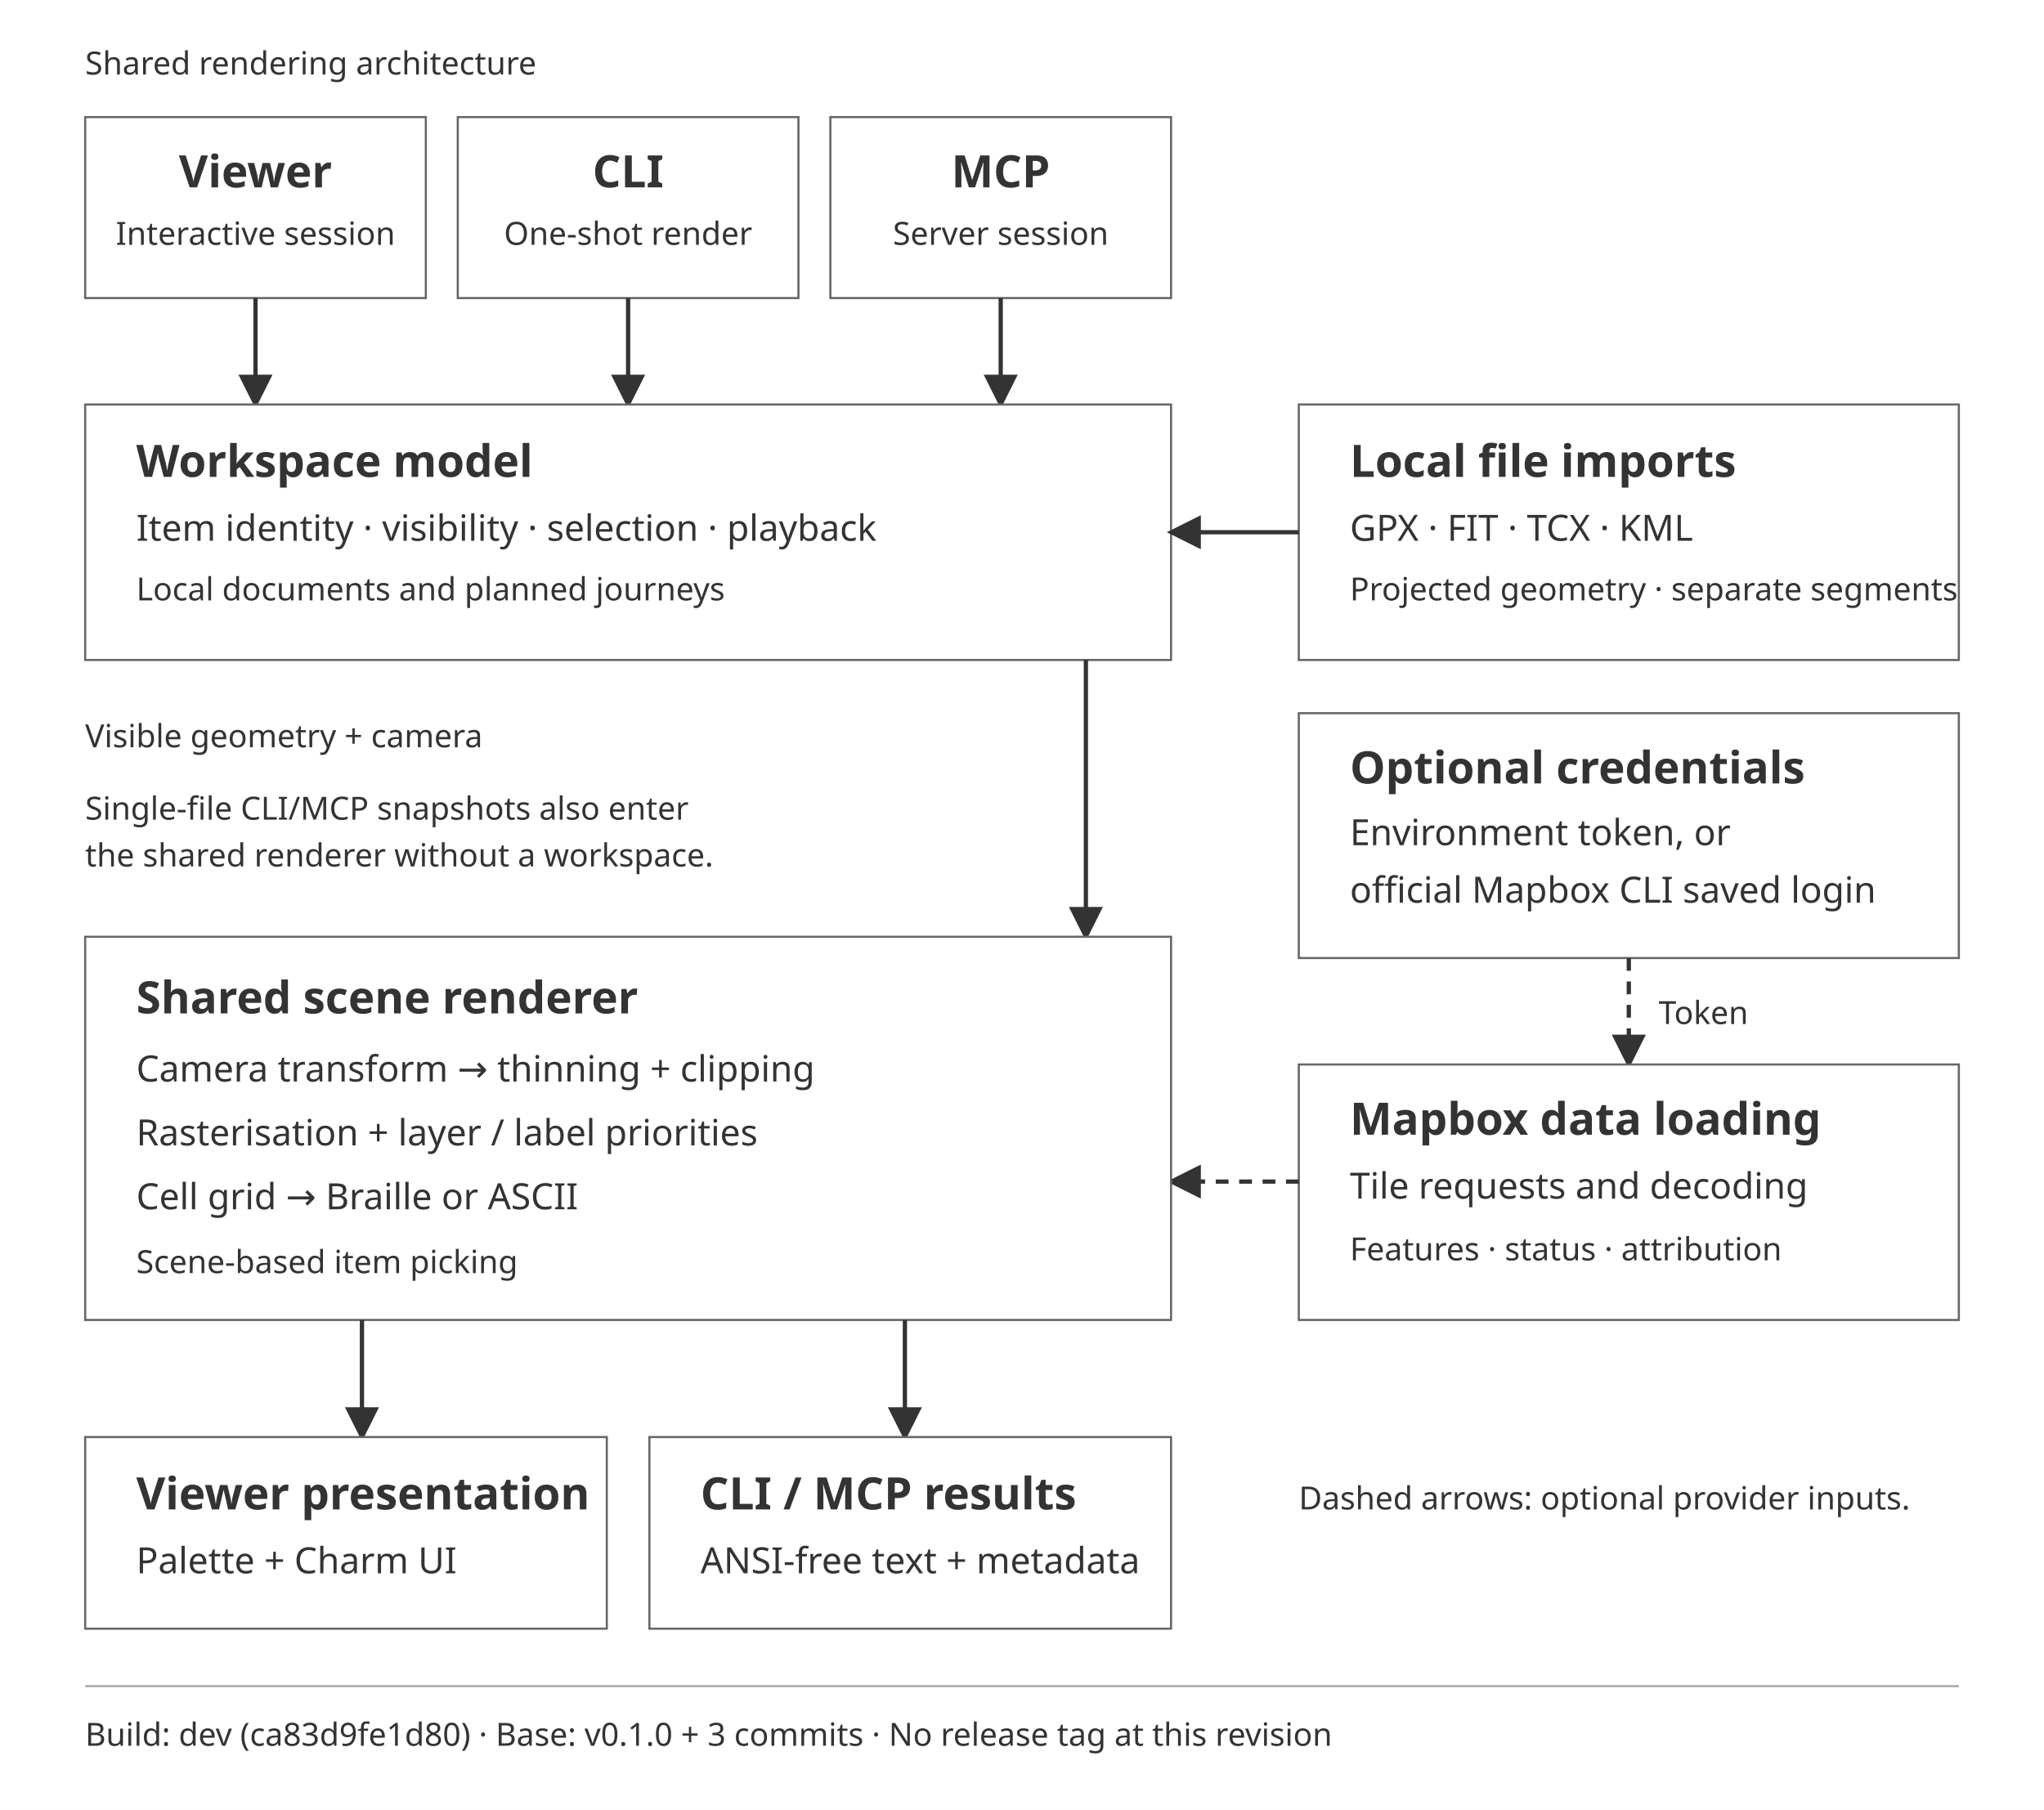
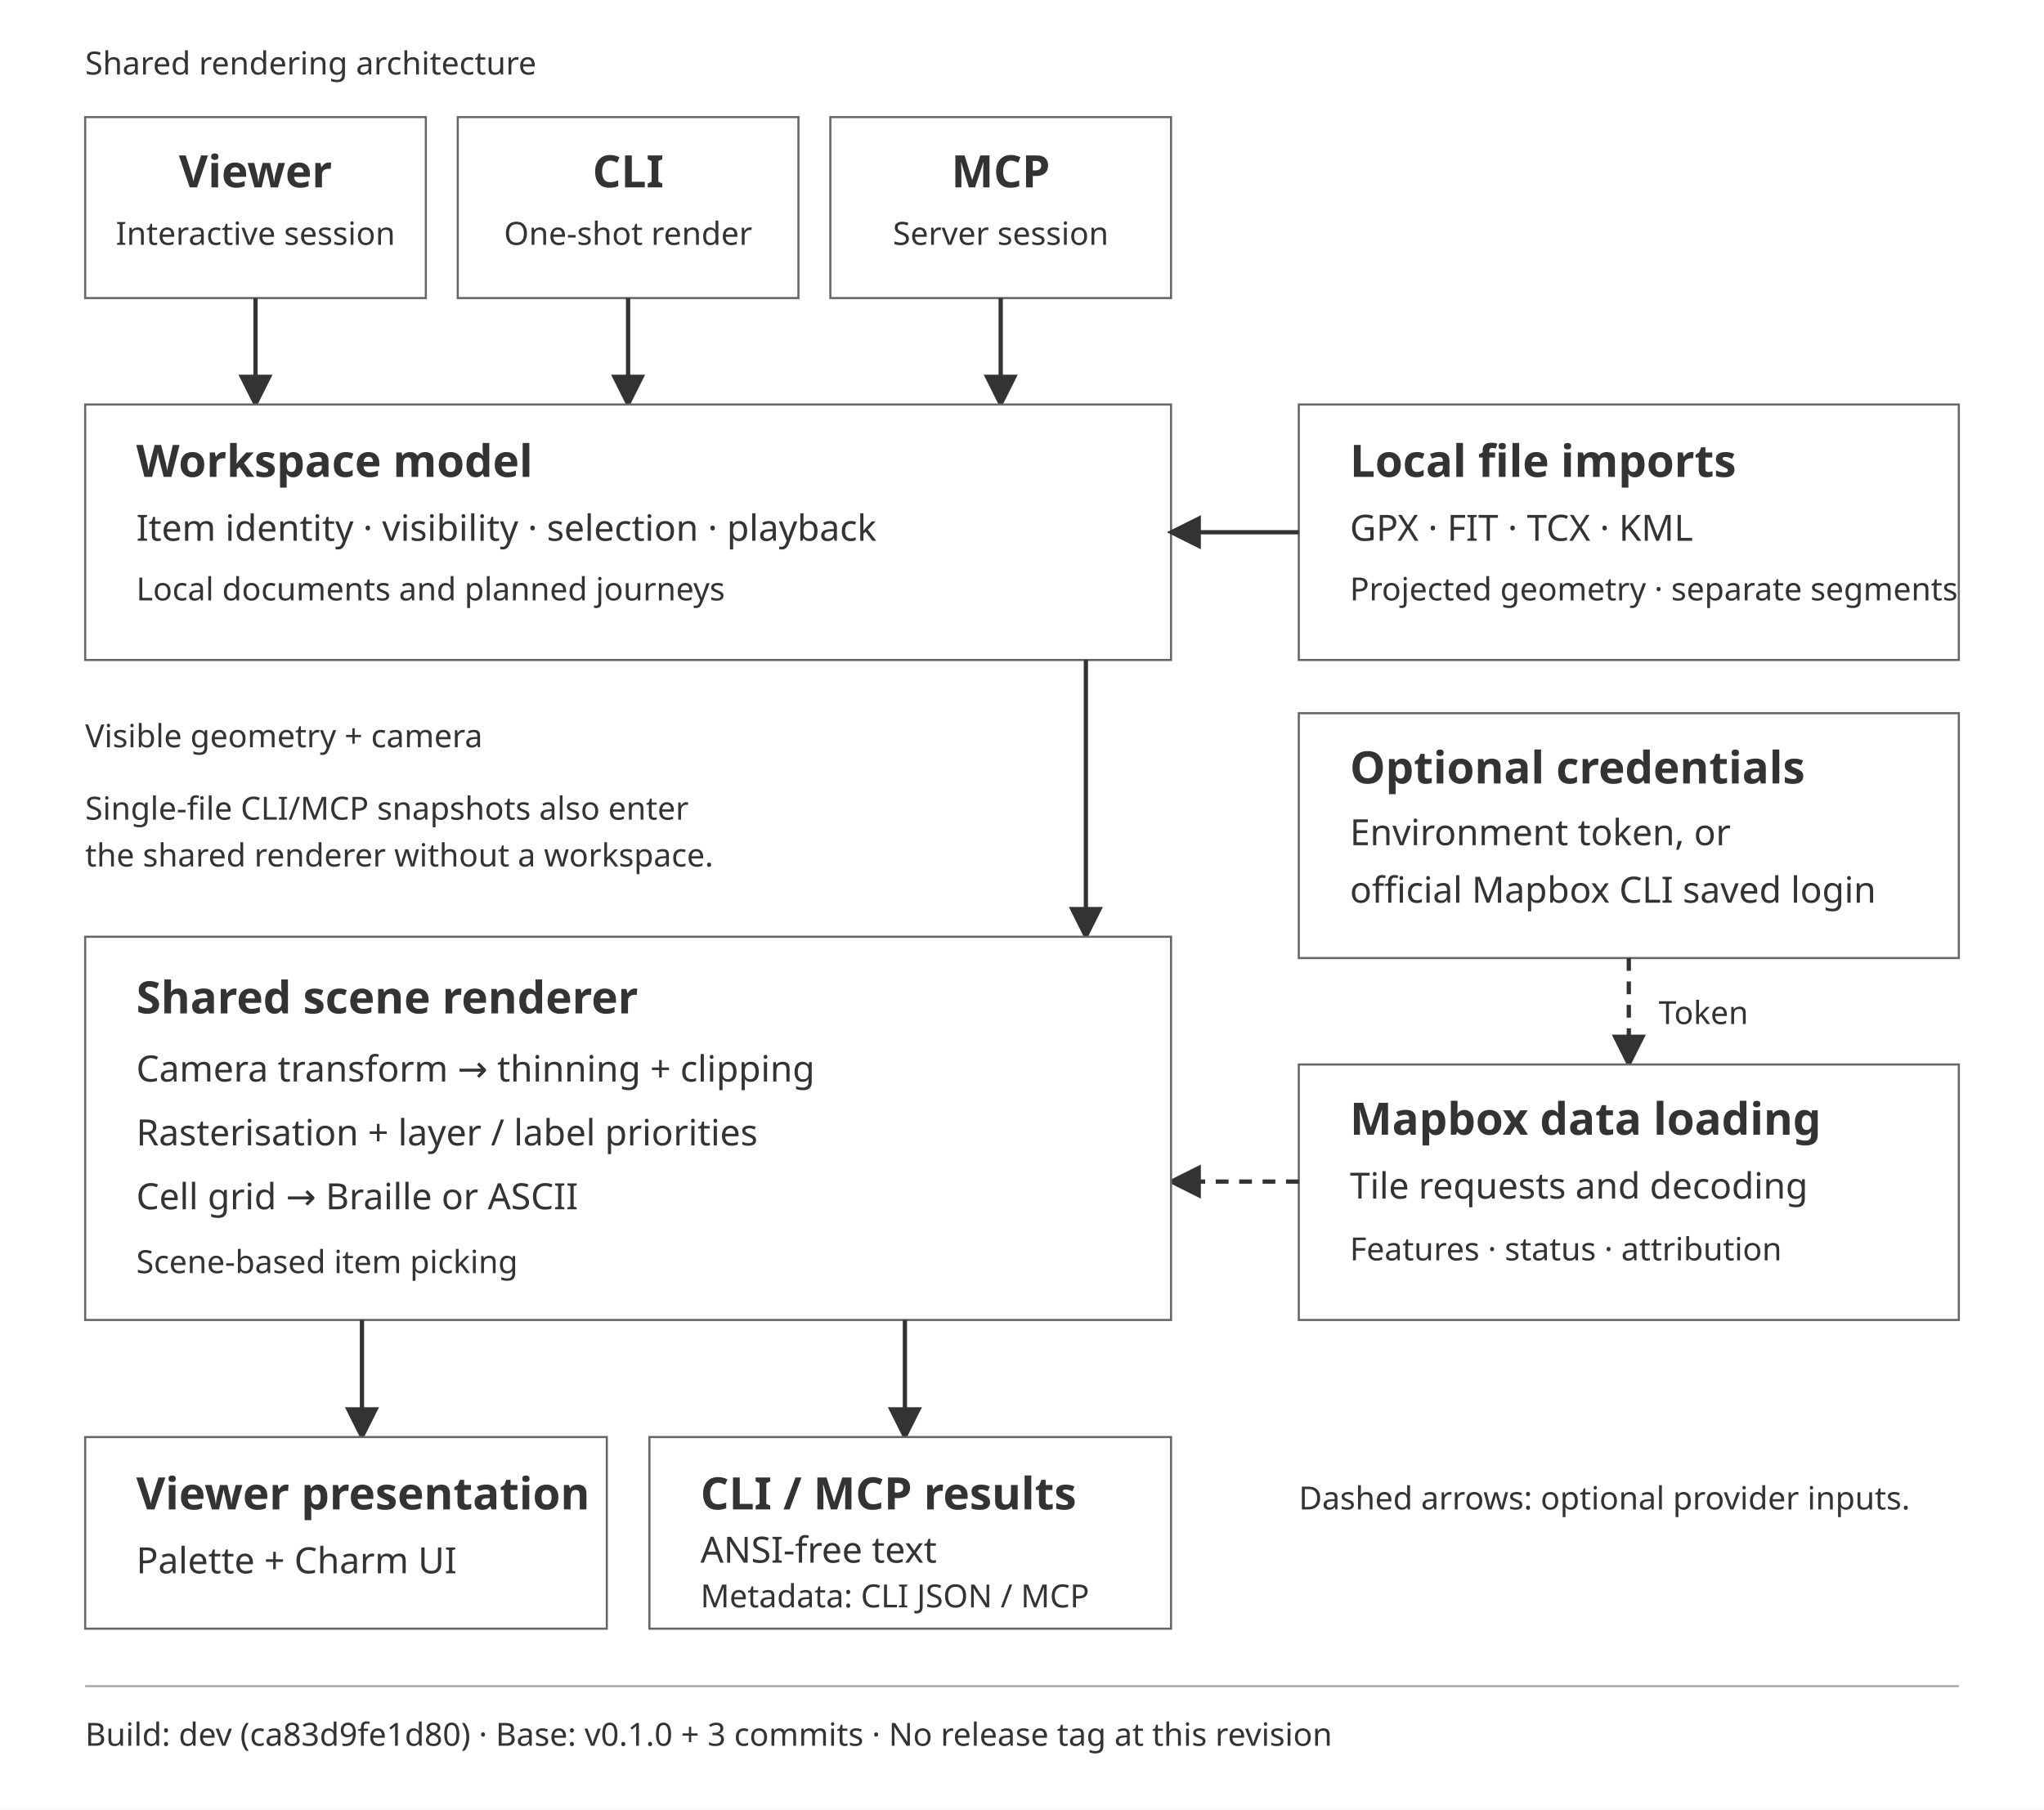
<svg xmlns="http://www.w3.org/2000/svg" width="960" height="850" viewBox="0 0 960 850" role="img" aria-labelledby="title desc">
  <defs>
    <marker id="arrow" markerWidth="8" markerHeight="8" refX="7" refY="4" orient="auto-start-reverse">
      <path d="M0 0L8 4L0 8Z" fill="#333333" />
    </marker>
    <style>
      text { font-family: system-ui, sans-serif; fill: #333333; font-size: 17px; }
      .heading { font-size: 21px; font-weight: 600; }
      .small { font-size: 15px; fill: #333333; }
      .box { fill: #fff; stroke: #666; stroke-width: 1; }
      .shared { fill: #fff; stroke: #666; stroke-width: 1; }
      .optional { fill: #fff; stroke: #666; stroke-width: 1; }
      .flow { fill: none; stroke: #333333; stroke-width: 2; marker-end: url(#arrow); }
      .online { stroke-dasharray: 6 5; }
    </style>
  </defs>
  <rect width="960" height="850" fill="#fff" />
  <text x="40" y="35" class="small">Shared rendering architecture</text>
  <rect x="40" y="55" width="160" height="85" class="box" />
  <text x="120" y="88" text-anchor="middle" class="heading">Viewer</text>
  <text x="120" y="115" text-anchor="middle" class="small">Interactive session</text>
  <rect x="215" y="55" width="160" height="85" class="box" />
  <text x="295" y="88" text-anchor="middle" class="heading">CLI</text>
  <text x="295" y="115" text-anchor="middle" class="small">One-shot render</text>
  <rect x="390" y="55" width="160" height="85" class="box" />
  <text x="470" y="88" text-anchor="middle" class="heading">MCP</text>
  <text x="470" y="115" text-anchor="middle" class="small">Server session</text>
  <path d="M120 140V190" class="flow" />
  <path d="M295 140V190" class="flow" />
  <path d="M470 140V190" class="flow" />
  <rect x="40" y="190" width="510" height="120" class="shared" />
  <text x="64" y="224" class="heading">Workspace model</text>
  <text x="64" y="254">Item identity · visibility · selection · playback</text>
  <text x="64" y="282" class="small">Local documents and planned journeys</text>
  <rect x="610" y="190" width="310" height="120" class="box" />
  <text x="634" y="224" class="heading">Local file imports</text>
  <text x="634" y="254">GPX · FIT · TCX · KML</text>
  <text x="634" y="282" class="small">Projected geometry · separate segments</text>
  <path d="M610 250H550" class="flow" />
  <path d="M510 310V440" class="flow" />
  <text x="40" y="351" class="small">Visible geometry + camera</text>
  <text x="40" y="385" class="small">Single-file CLI/MCP snapshots also enter</text>
  <text x="40" y="407" class="small">the shared renderer without a workspace.</text>
  <rect x="610" y="335" width="310" height="115" class="optional" />
  <text x="634" y="368" class="heading">Optional credentials</text>
  <text x="634" y="397">Environment token, or</text>
  <text x="634" y="424">official Mapbox CLI saved login</text>
  <path d="M765 450V500" class="flow online" />
  <text x="779" y="481" class="small">Token</text>
  <rect x="610" y="500" width="310" height="120" class="optional" />
  <text x="634" y="533" class="heading">Mapbox data loading</text>
  <text x="634" y="563">Tile requests and decoding</text>
  <text x="634" y="592" class="small">Features · status · attribution</text>
  <path d="M610 555H550" class="flow online" />
  <rect x="40" y="440" width="510" height="180" class="shared" />
  <text x="64" y="476" class="heading">Shared scene renderer</text>
  <text x="64" y="508">Camera transform → thinning + clipping</text>
  <text x="64" y="538">Rasterisation + layer / label priorities</text>
  <text x="64" y="568">Cell grid → Braille or ASCII</text>
  <text x="64" y="598" class="small">Scene-based item picking</text>
  <path d="M170 620V675" class="flow" />
  <path d="M425 620V675" class="flow" />
  <rect x="40" y="675" width="245" height="90" class="box" />
  <text x="64" y="709" class="heading">Viewer presentation</text>
  <text x="64" y="739">Palette + Charm UI</text>
  <rect x="305" y="675" width="245" height="90" class="box" />
  <text x="329" y="709" class="heading">CLI / MCP results</text>
-   <text x="329" y="739">ANSI-free text + metadata</text>
+   <text x="329" y="734">ANSI-free text</text>
+   <text x="329" y="755" class="small">Metadata: CLI JSON / MCP</text>
  <text x="610" y="709" class="small">Dashed arrows: optional provider inputs.</text>
  <line x1="40" y1="792" x2="920" y2="792" stroke="#aaa" />
  <text x="40" y="820" class="small">Build: dev (ca83d9fe1d80) · Base: v0.1.0 + 3 commits · No release tag at this revision</text>
</svg>
